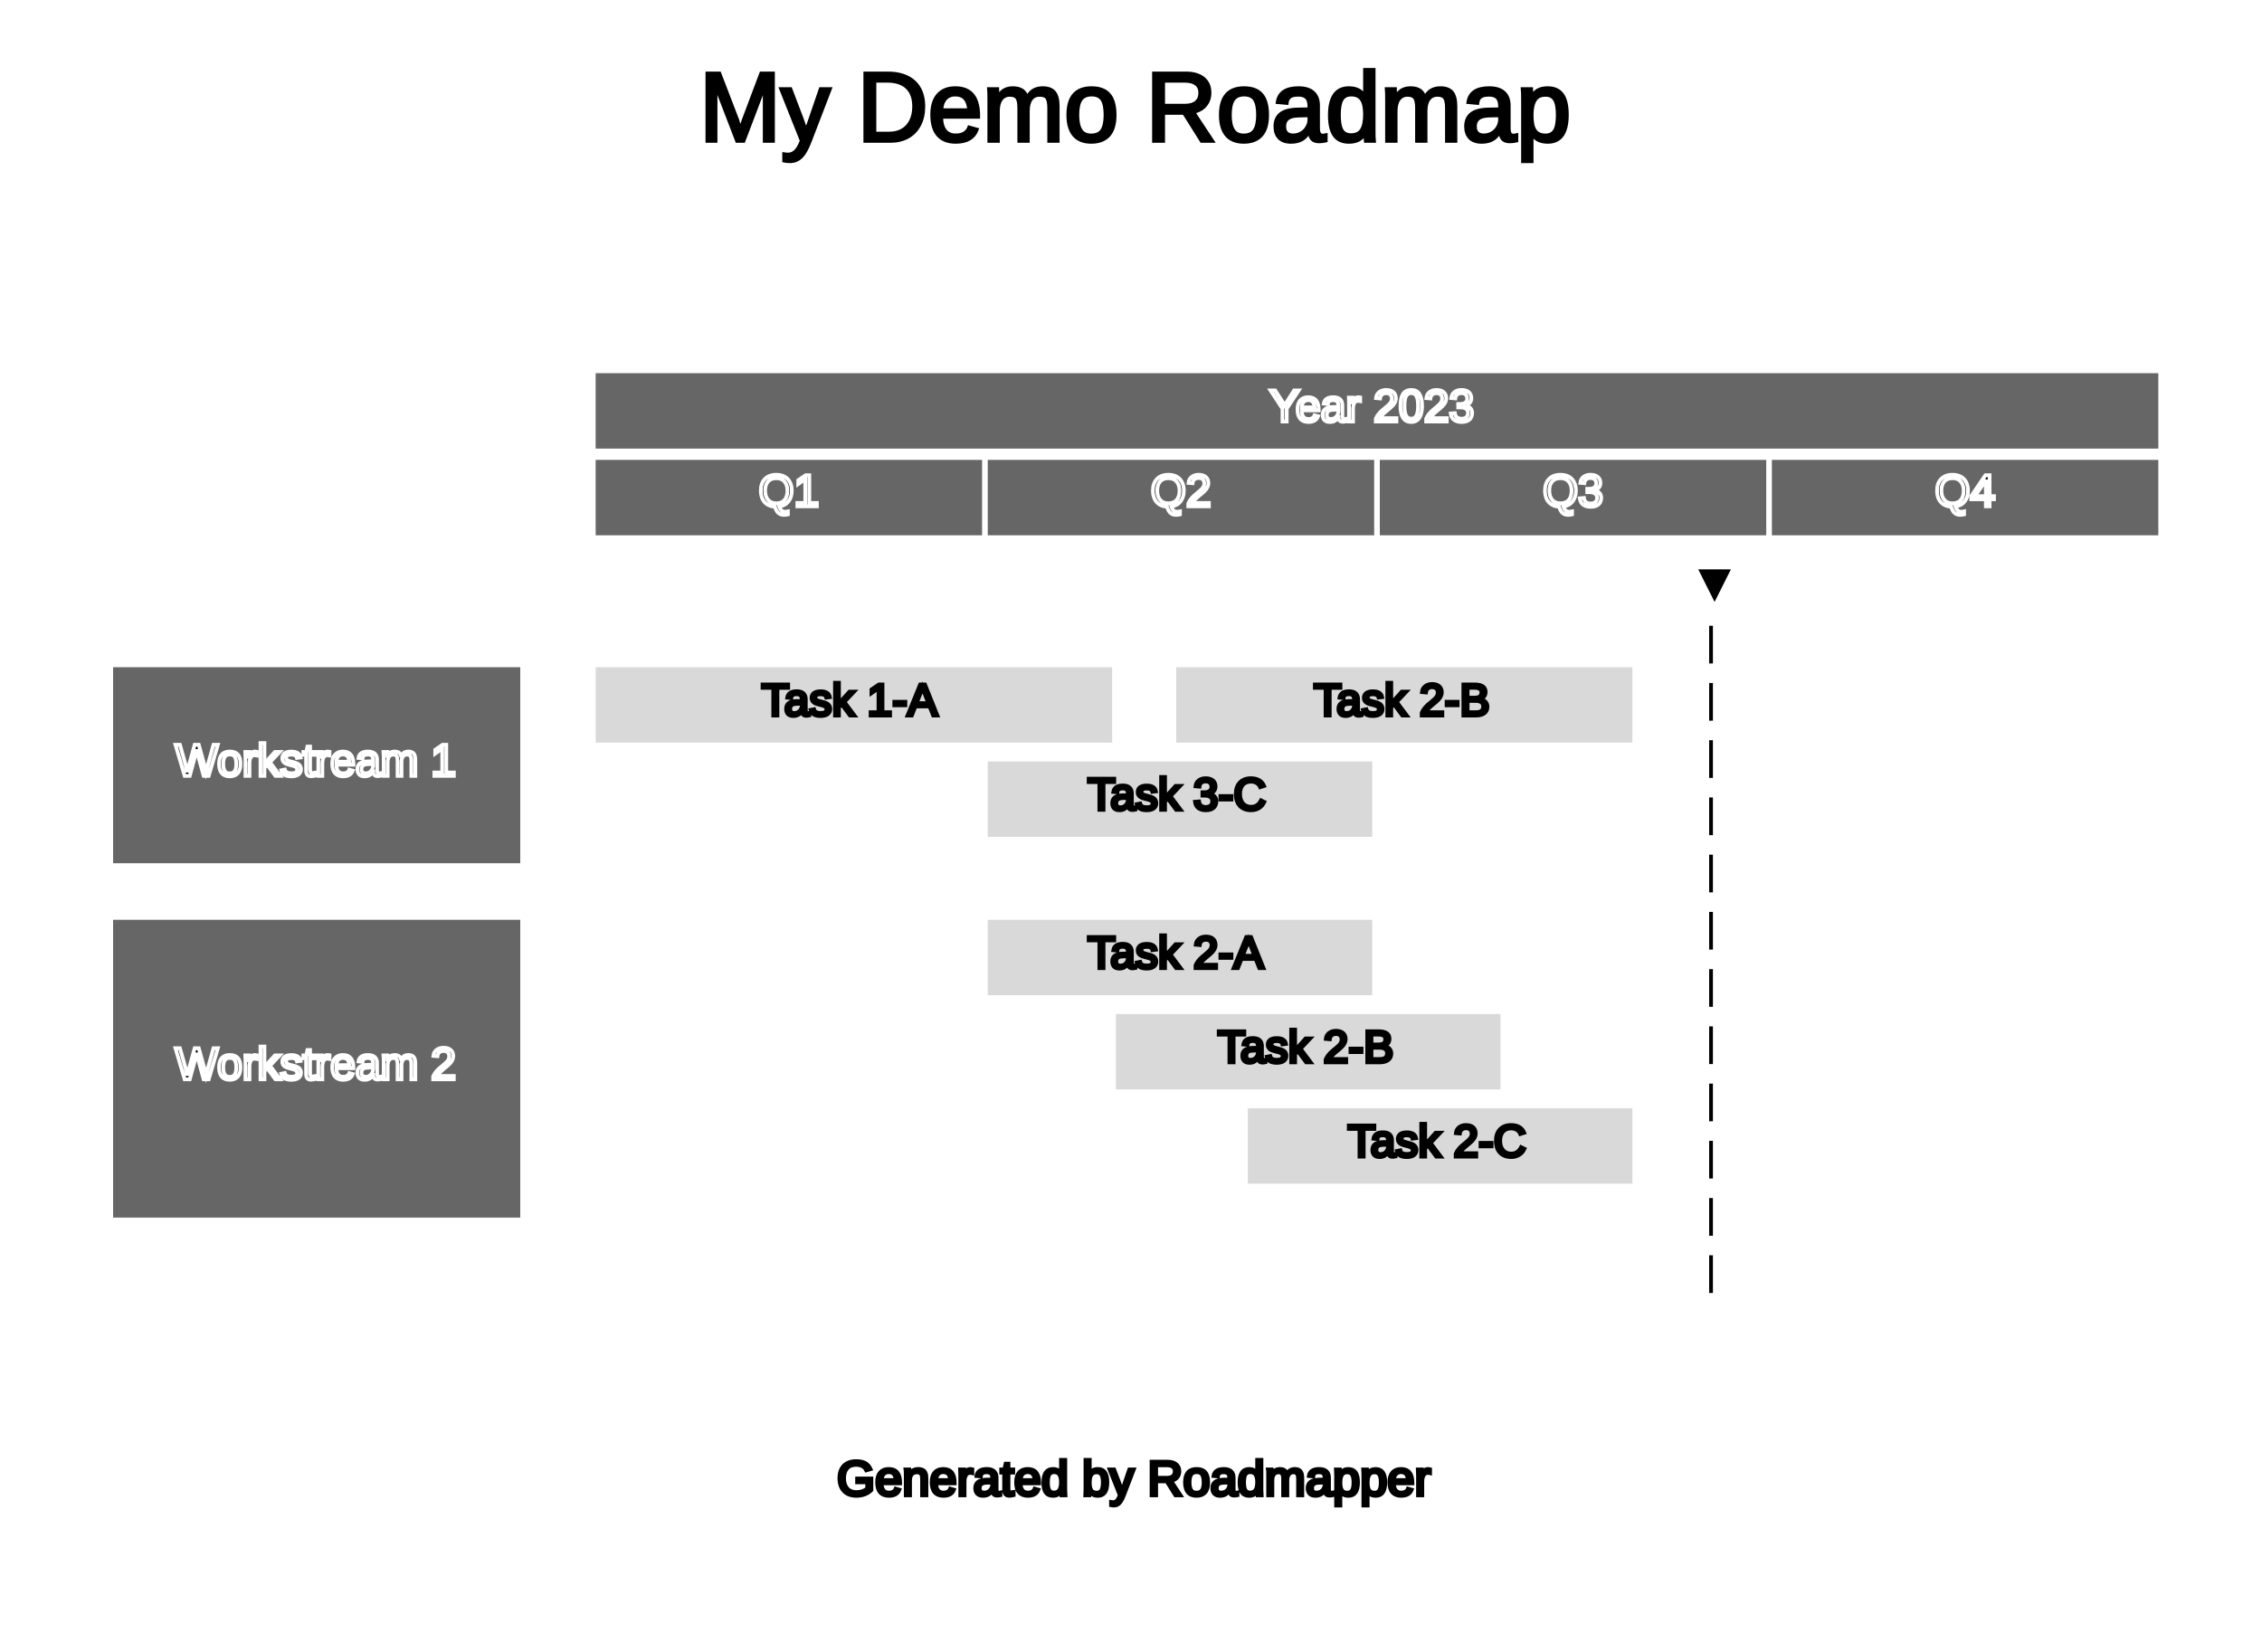
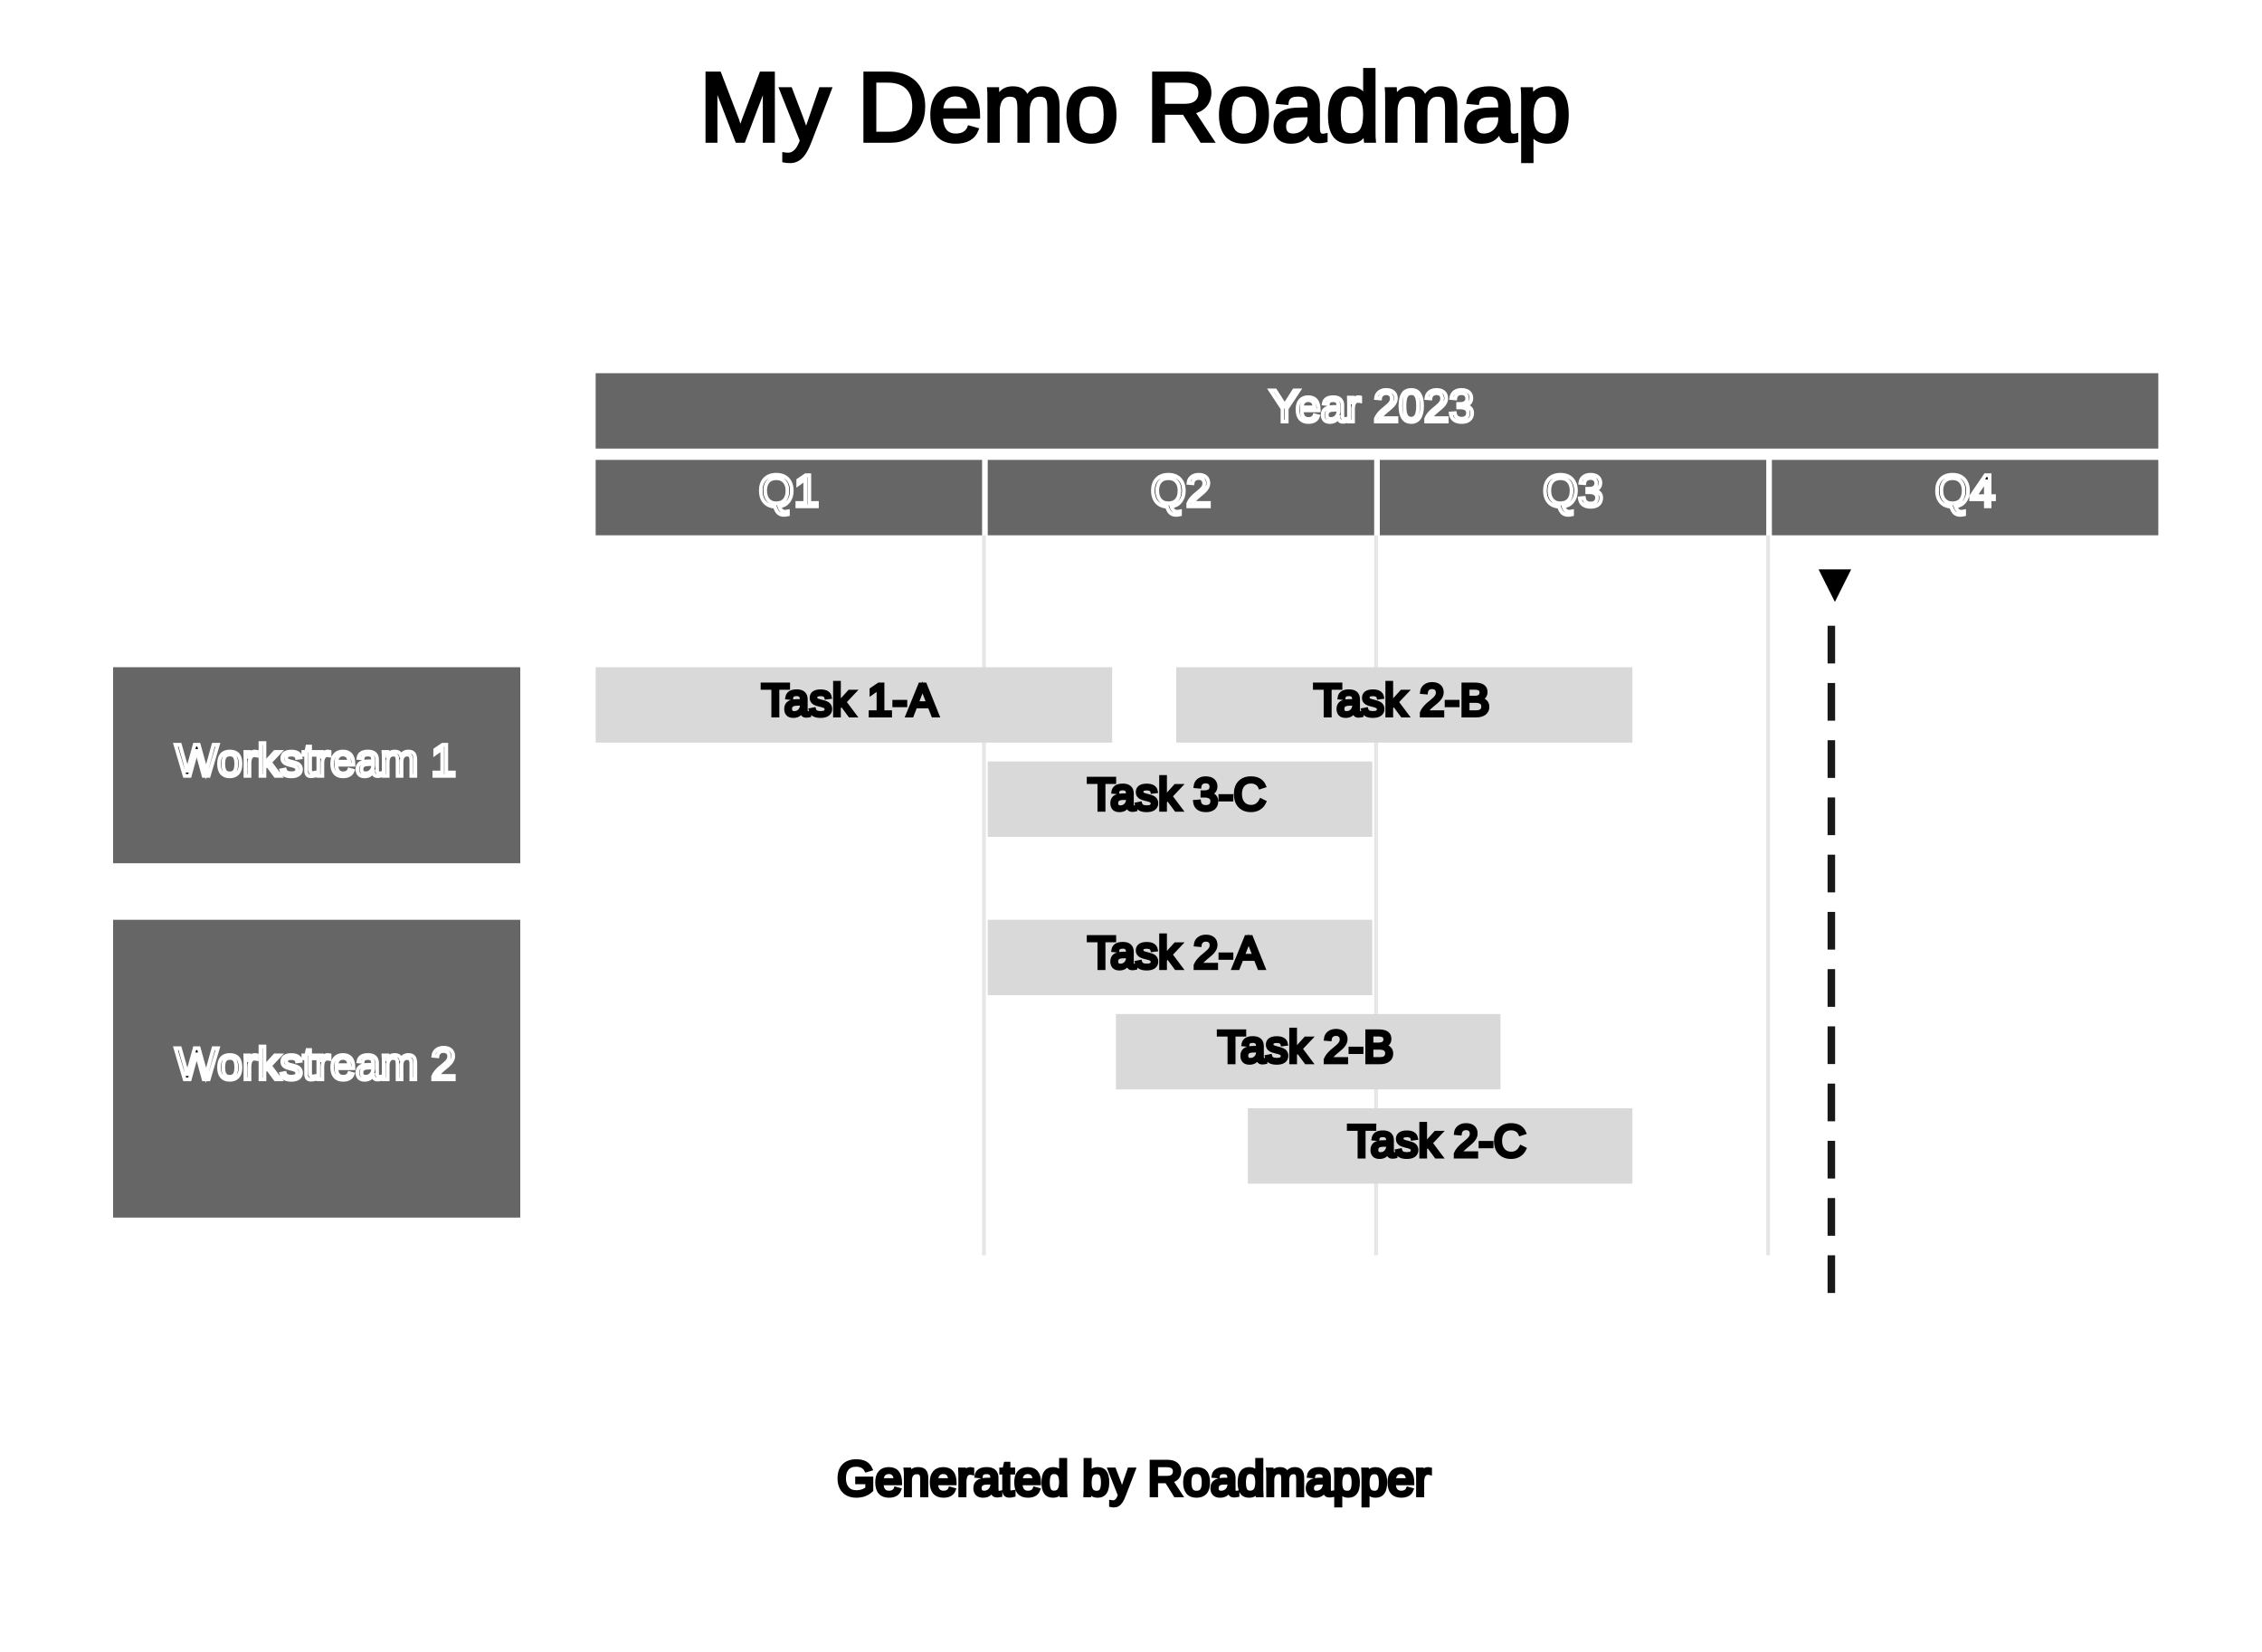
<svg xmlns="http://www.w3.org/2000/svg" width="600" height="438" viewBox="0 0 600 438">
  <defs>
</defs>
  <rect x="0" y="0" width="600" height="500" fill="#FFFFFF" />
  <text x="185.5" y="30" font-size="26" text-anchor="start" dominant-baseline="middle" font-family="Arial" stroke="#000000">My Demo Roadmap</text>
  <rect x="158.0" y="99" width="414.5" height="20" fill="#666666" />
  <text x="336.75" y="103.5" font-size="12" stroke="#FFFFFF" text-anchor="start" dominant-baseline="hanging" font-family="Arial">Year 2023</text>
  <rect x="158.0" y="122" width="102.5" height="20" fill="#666666" />
  <text x="201.25" y="126.0" font-size="12" stroke="#FFFFFF" text-anchor="start" dominant-baseline="hanging" font-family="Arial">Q1</text>
  <rect x="262.0" y="122" width="102.5" height="20" fill="#666666" />
  <text x="305.25" y="126.0" font-size="12" stroke="#FFFFFF" text-anchor="start" dominant-baseline="hanging" font-family="Arial">Q2</text>
  <rect x="366.0" y="122" width="102.5" height="20" fill="#666666" />
  <text x="409.25" y="126.0" font-size="12" stroke="#FFFFFF" text-anchor="start" dominant-baseline="hanging" font-family="Arial">Q3</text>
  <rect x="470.0" y="122" width="102.5" height="20" fill="#666666" />
  <text x="513.25" y="126.0" font-size="12" stroke="#FFFFFF" text-anchor="start" dominant-baseline="hanging" font-family="Arial">Q4</text>
-   <path d="M261.0,142 L261.0,333" width="1" fill="(230, 230, 230, 12750)" />
-   <path d="M365.0,142 L365.0,333" width="1" fill="(230, 230, 230, 12750)" />
-   <path d="M469.0,142 L469.0,333" width="1" fill="(230, 230, 230, 12750)" />
+   <path d="M261.0,142 L261.0,333" stroke="#e6e6e6" stroke-opacity="50" stroke-width="1" />
+   <path d="M365.0,142 L365.0,333" stroke="#e6e6e6" stroke-opacity="50" stroke-width="1" />
+   <path d="M469.0,142 L469.0,333" stroke="#e6e6e6" stroke-opacity="50" stroke-width="1" />
  <rect x="30" y="177" width="108.0" height="52" fill="#666666" />
  <text x="46.5" y="197.5" font-size="12" stroke="#FFFFFF" text-anchor="start" dominant-baseline="hanging" font-family="Arial">Workstream 1</text>
  <rect x="158" y="177" width="137" height="20" fill="#D9D9D9" />
  <text x="202.0" y="181.5" font-size="12" stroke="#000000" text-anchor="start" dominant-baseline="hanging" font-family="Arial">Task 1-A</text>
  <rect x="312" y="177" width="121" height="20" fill="#D9D9D9" />
  <text x="348.5" y="181.5" font-size="12" stroke="#000000" text-anchor="start" dominant-baseline="hanging" font-family="Arial">Task 2-B</text>
  <rect x="262" y="202" width="102" height="20" fill="#D9D9D9" />
  <text x="288.5" y="206.5" font-size="12" stroke="#000000" text-anchor="start" dominant-baseline="hanging" font-family="Arial">Task 3-C</text>
  <rect x="30" y="244" width="108.0" height="79" fill="#666666" />
  <text x="46.5" y="278.0" font-size="12" stroke="#FFFFFF" text-anchor="start" dominant-baseline="hanging" font-family="Arial">Workstream 2</text>
  <rect x="262" y="244" width="102" height="20" fill="#D9D9D9" />
  <text x="288.5" y="248.5" font-size="12" stroke="#000000" text-anchor="start" dominant-baseline="hanging" font-family="Arial">Task 2-A</text>
  <rect x="296" y="269" width="102" height="20" fill="#D9D9D9" />
  <text x="323.0" y="273.5" font-size="12" stroke="#000000" text-anchor="start" dominant-baseline="hanging" font-family="Arial">Task 2-B</text>
  <rect x="331" y="294" width="102" height="20" fill="#D9D9D9" />
  <text x="357.5" y="298.5" font-size="12" stroke="#000000" text-anchor="start" dominant-baseline="hanging" font-family="Arial">Task 2-C</text>
-   <text x="448.857" y="155" font-size="12" text-anchor="start" dominant-baseline="middle" font-family="Arial" stroke="#000000">▼</text>
-   <path d="M453.857,166.0 L453.857,176.0" stroke="#000000" />
-   <path d="M453.857,181.182 L453.857,191.182" stroke="#000000" />
-   <path d="M453.857,196.364 L453.857,206.364" stroke="#000000" />
-   <path d="M453.857,211.545 L453.857,221.545" stroke="#000000" />
-   <path d="M453.857,226.727 L453.857,236.727" stroke="#000000" />
-   <path d="M453.857,241.909 L453.857,251.909" stroke="#000000" />
-   <path d="M453.857,257.091 L453.857,267.091" stroke="#000000" />
-   <path d="M453.857,272.273 L453.857,282.273" stroke="#000000" />
-   <path d="M453.857,287.455 L453.857,297.455" stroke="#000000" />
-   <path d="M453.857,302.636 L453.857,312.636" stroke="#000000" />
-   <path d="M453.857,317.818 L453.857,327.818" stroke="#000000" />
-   <path d="M453.857,333.0 L453.857,343.0" stroke="#000000" />
+   <text x="480.769" y="155" font-size="12" text-anchor="start" dominant-baseline="middle" font-family="Arial" stroke="#000000">▼</text>
+   <path d="M485.769,166.0 L485.769,176.0" stroke="#000000" stroke-opacity="0.9" stroke-width="2" />
+   <path d="M485.769,181.182 L485.769,191.182" stroke="#000000" stroke-opacity="0.9" stroke-width="2" />
+   <path d="M485.769,196.364 L485.769,206.364" stroke="#000000" stroke-opacity="0.9" stroke-width="2" />
+   <path d="M485.769,211.545 L485.769,221.545" stroke="#000000" stroke-opacity="0.9" stroke-width="2" />
+   <path d="M485.769,226.727 L485.769,236.727" stroke="#000000" stroke-opacity="0.9" stroke-width="2" />
+   <path d="M485.769,241.909 L485.769,251.909" stroke="#000000" stroke-opacity="0.9" stroke-width="2" />
+   <path d="M485.769,257.091 L485.769,267.091" stroke="#000000" stroke-opacity="0.9" stroke-width="2" />
+   <path d="M485.769,272.273 L485.769,282.273" stroke="#000000" stroke-opacity="0.9" stroke-width="2" />
+   <path d="M485.769,287.455 L485.769,297.455" stroke="#000000" stroke-opacity="0.9" stroke-width="2" />
+   <path d="M485.769,302.636 L485.769,312.636" stroke="#000000" stroke-opacity="0.9" stroke-width="2" />
+   <path d="M485.769,317.818 L485.769,327.818" stroke="#000000" stroke-opacity="0.9" stroke-width="2" />
+   <path d="M485.769,333.0 L485.769,343.0" stroke="#000000" stroke-opacity="0.9" stroke-width="2" />
  <text x="222.0" y="393" font-size="13" text-anchor="start" dominant-baseline="middle" font-family="Arial" stroke="#000000">Generated by Roadmapper</text>
</svg>
